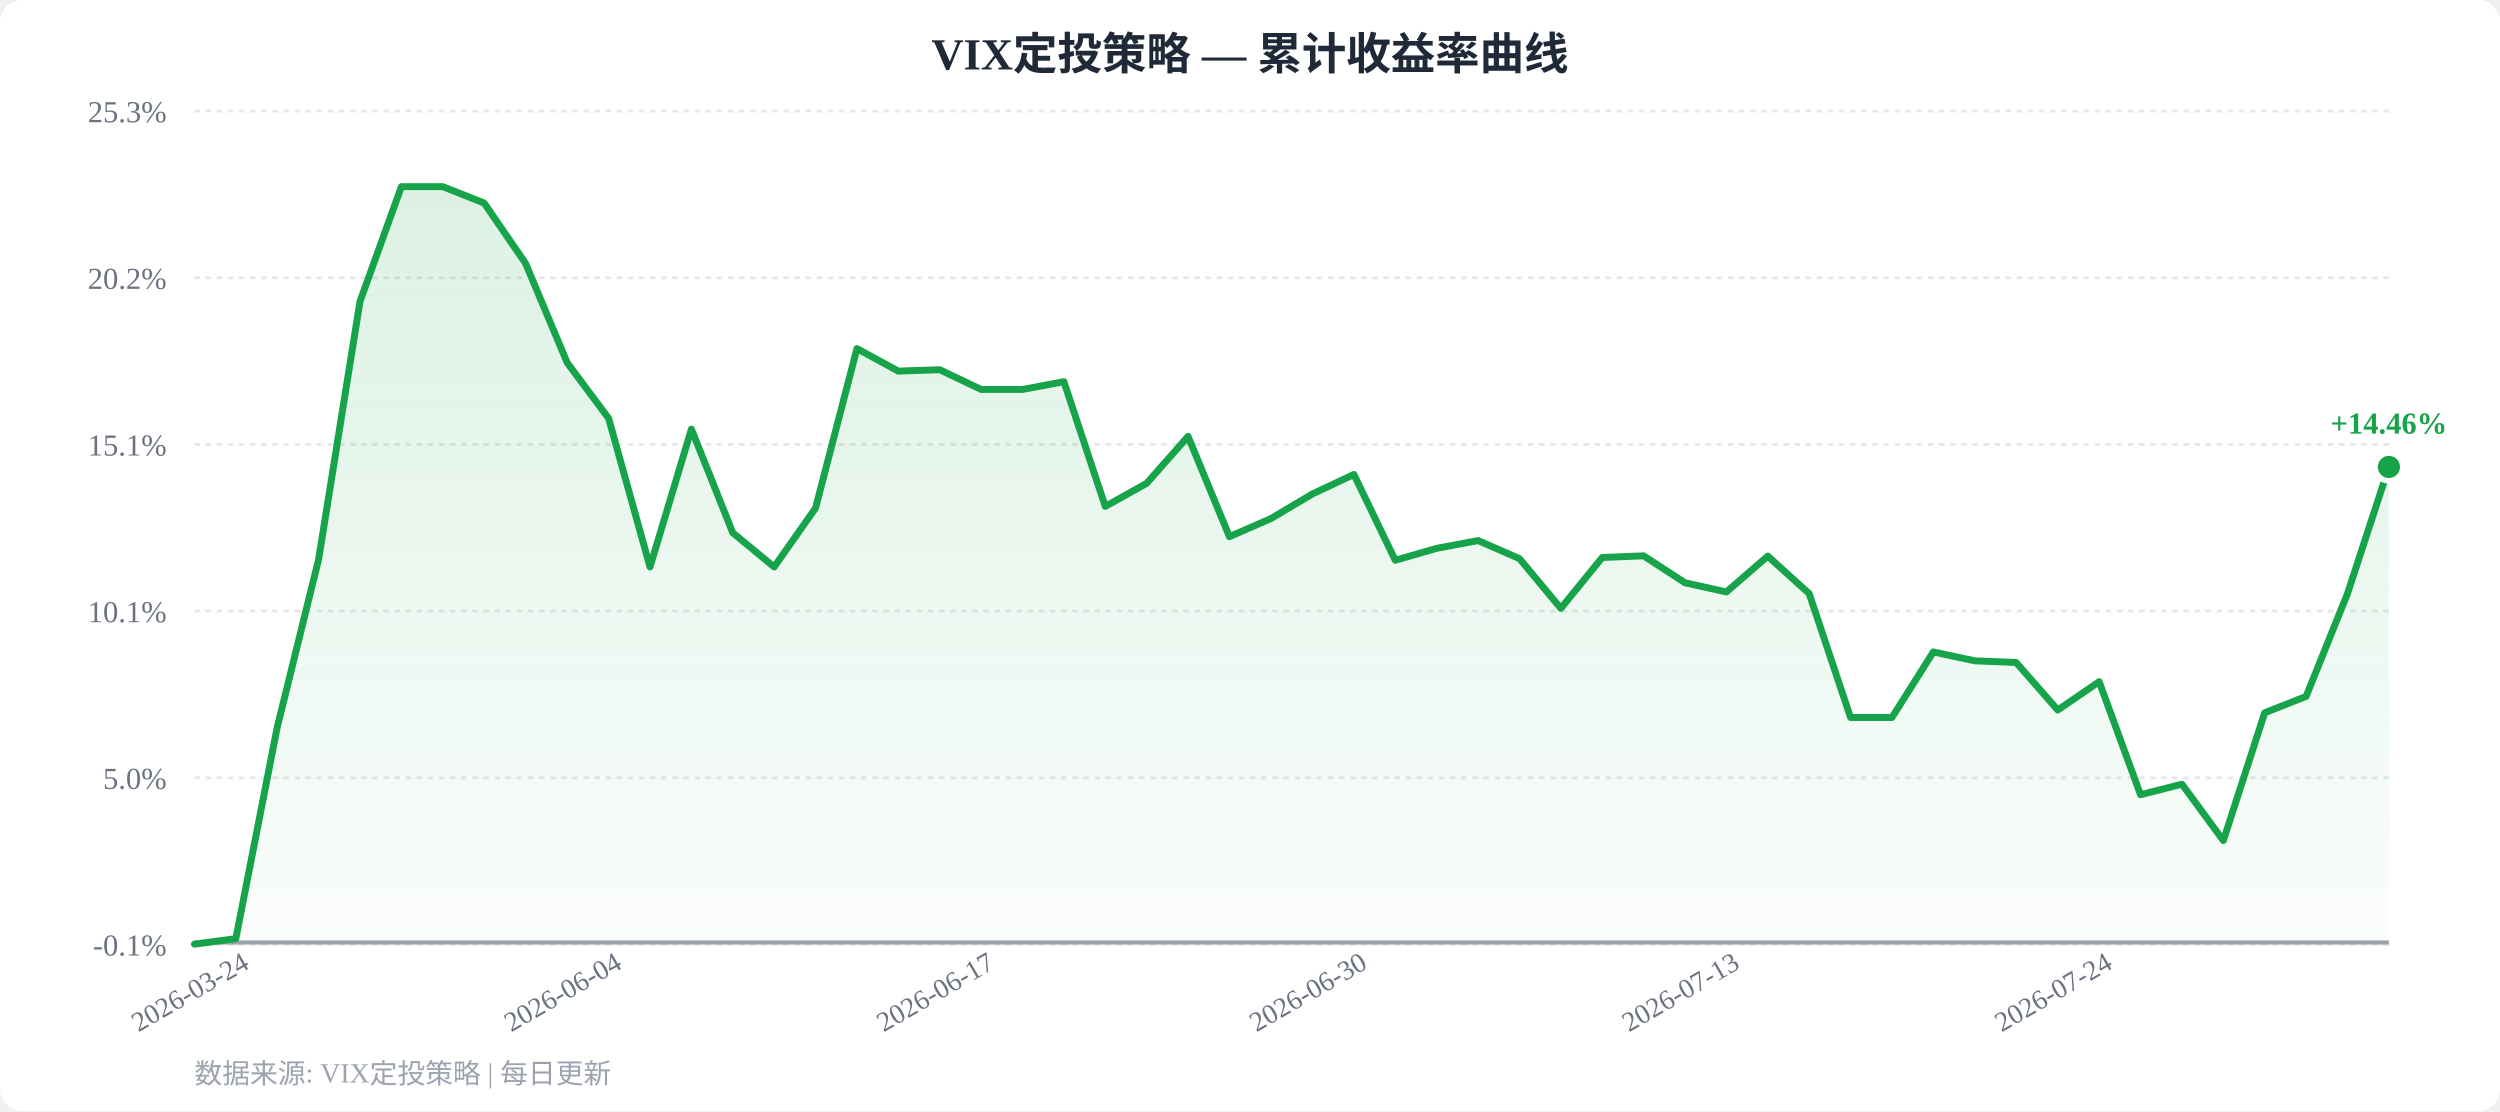
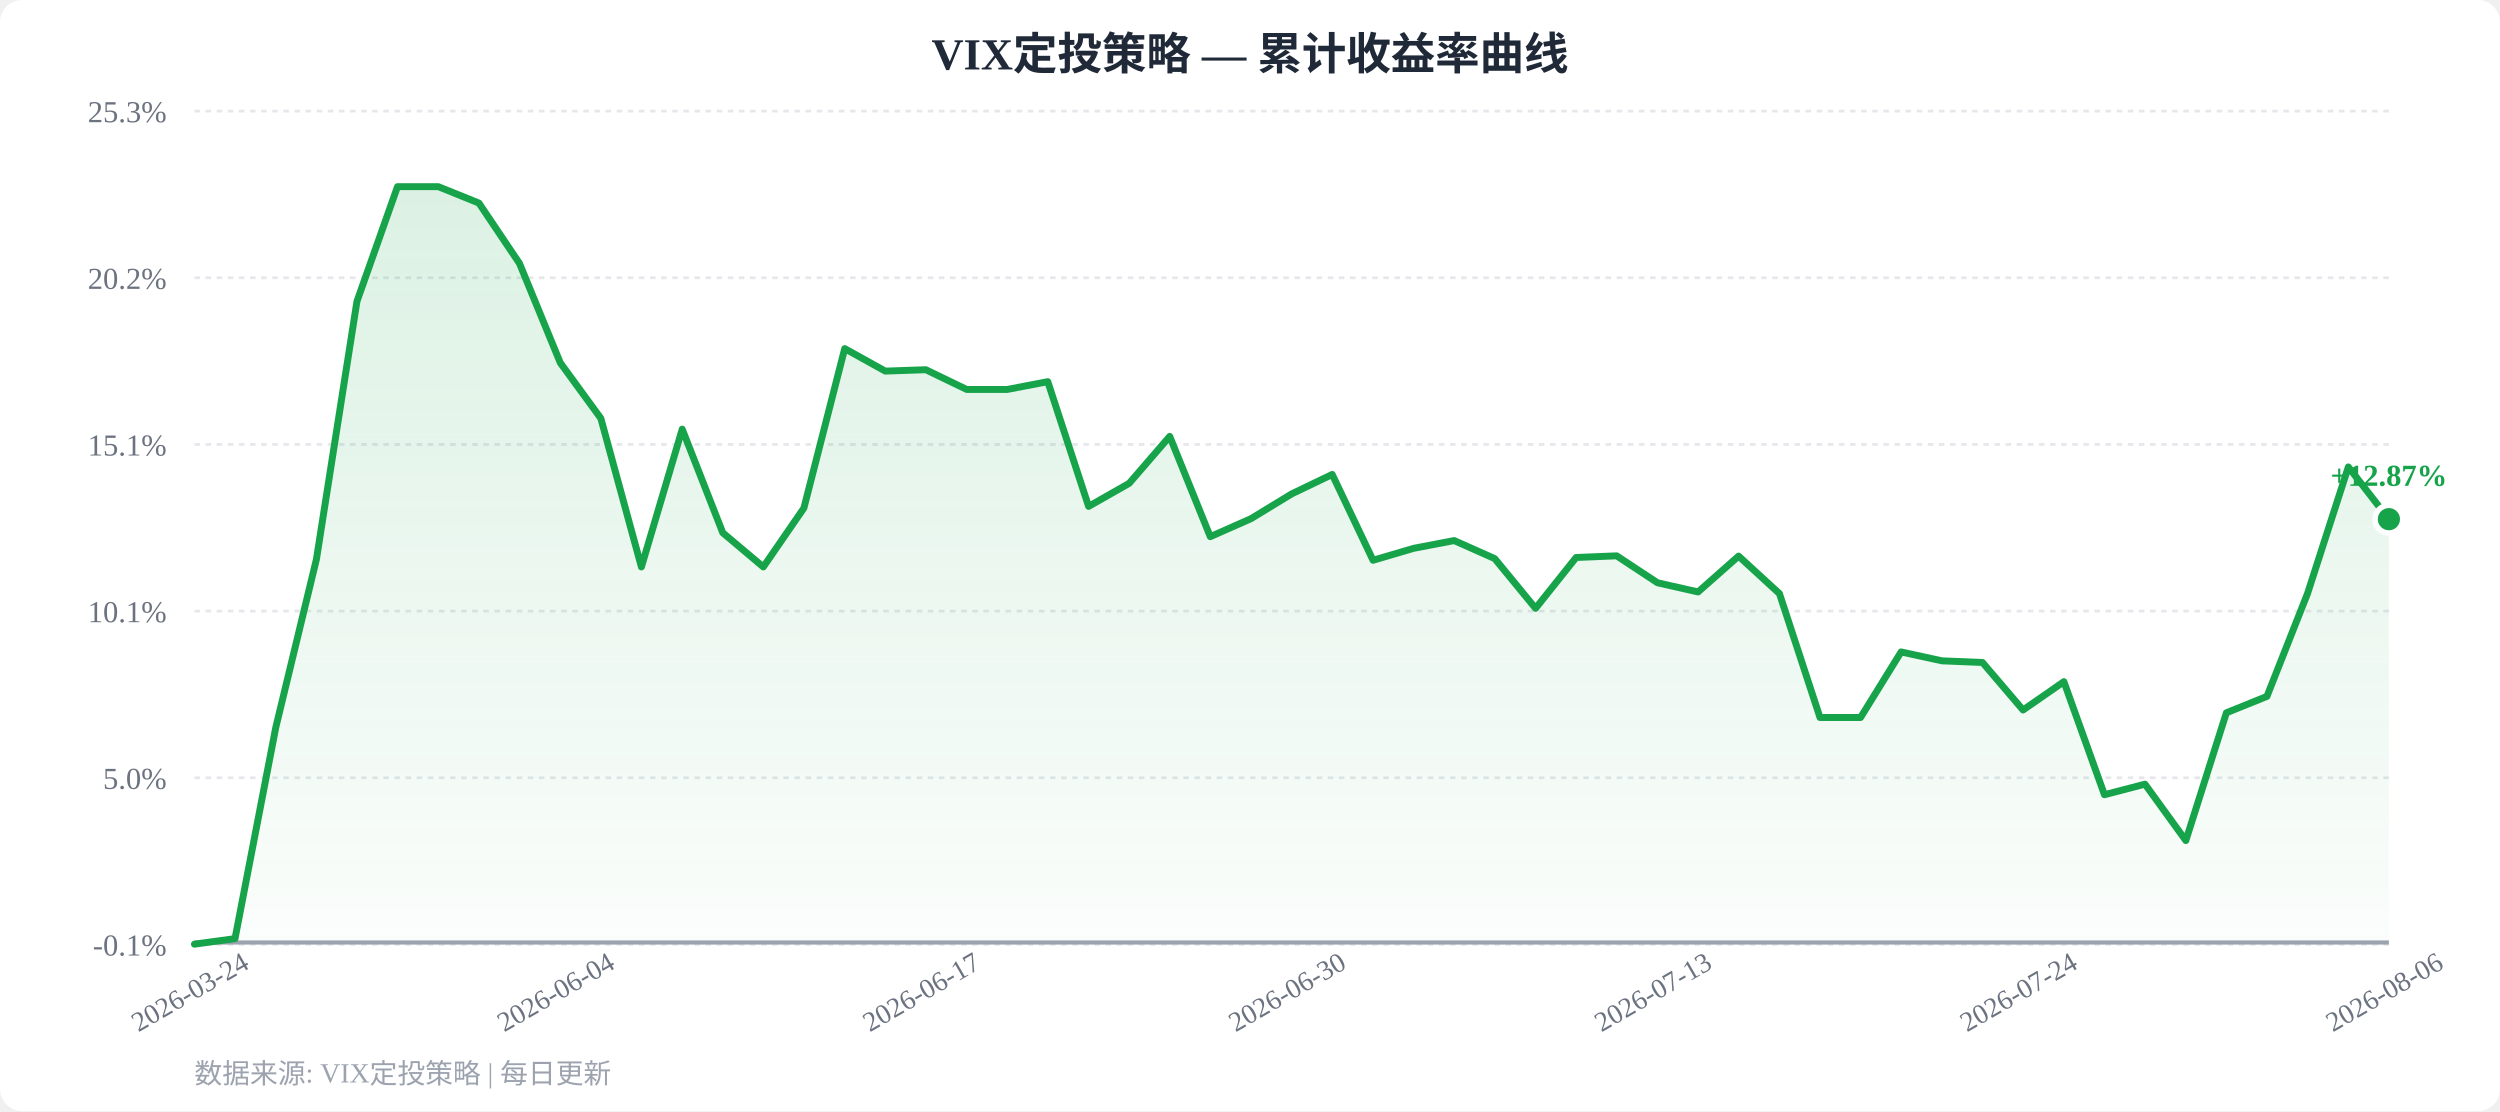
<svg xmlns="http://www.w3.org/2000/svg" viewBox="0 0 900 400" width="100%" height="100%">
  <defs>
    <linearGradient id="areaGradient" x1="0" y1="0" x2="0" y2="1">
      <stop offset="0%" stop-color="#16a34a" stop-opacity="0.15" />
      <stop offset="100%" stop-color="#16a34a" stop-opacity="0.02" />
    </linearGradient>
  </defs>
  <rect width="900" height="400" fill="#ffffff" rx="8" />
  <text x="450.0" y="25" text-anchor="middle" font-size="16" font-weight="bold" fill="#1f2937">VIX定投策略 — 累计收益率曲线</text>
  <line x1="70" y1="340.0" x2="860" y2="340.0" stroke="#e5e7eb" stroke-width="1" stroke-dasharray="2,2" />
  <line x1="70" y1="280.0" x2="860" y2="280.0" stroke="#e5e7eb" stroke-width="1" stroke-dasharray="2,2" />
  <line x1="70" y1="220.0" x2="860" y2="220.0" stroke="#e5e7eb" stroke-width="1" stroke-dasharray="2,2" />
  <line x1="70" y1="160.0" x2="860" y2="160.0" stroke="#e5e7eb" stroke-width="1" stroke-dasharray="2,2" />
  <line x1="70" y1="100.0" x2="860" y2="100.0" stroke="#e5e7eb" stroke-width="1" stroke-dasharray="2,2" />
  <line x1="70" y1="40.0" x2="860" y2="40.0" stroke="#e5e7eb" stroke-width="1" stroke-dasharray="2,2" />
  <line x1="70" y1="339.3" x2="860" y2="339.3" stroke="#9ca3af" stroke-width="1.5" />
-   <path d="M70.0,339.9 L84.9,337.9 L99.8,261.8 L114.7,201.4 L129.6,108.5 L144.5,67.2 L159.4,67.2 L174.3,73.1 L189.2,94.8 L204.2,130.6 L219.1,150.6 L234.0,204.1 L248.9,154.5 L263.8,191.8 L278.7,204.1 L293.6,182.9 L308.5,125.5 L323.4,133.6 L338.3,133.1 L353.2,140.2 L368.1,140.2 L383.0,137.4 L397.9,182.3 L412.8,174.0 L427.7,157.1 L442.6,193.2 L457.5,186.7 L472.5,177.8 L487.4,170.8 L502.3,201.7 L517.2,197.4 L532.1,194.6 L547.0,201.1 L561.9,219.0 L576.8,200.7 L591.7,200.1 L606.6,209.8 L621.5,213.1 L636.4,200.2 L651.3,213.7 L666.2,258.3 L681.1,258.3 L696.0,234.7 L710.9,237.9 L725.8,238.5 L740.8,255.6 L755.7,245.4 L770.6,286.1 L785.5,282.3 L800.4,302.6 L815.3,256.6 L830.2,250.7 L845.1,213.7 L860.0,168.1 L860.0,339.3 L70.0,339.3 Z" fill="url(#areaGradient)" stroke="none" />
-   <path d="M70.0,339.9 L84.9,337.9 L99.8,261.8 L114.7,201.4 L129.6,108.5 L144.5,67.2 L159.4,67.2 L174.3,73.1 L189.2,94.8 L204.2,130.6 L219.1,150.6 L234.0,204.1 L248.9,154.5 L263.8,191.8 L278.7,204.1 L293.6,182.9 L308.5,125.5 L323.4,133.6 L338.3,133.1 L353.2,140.2 L368.1,140.2 L383.0,137.4 L397.9,182.3 L412.8,174.0 L427.7,157.1 L442.6,193.2 L457.5,186.7 L472.5,177.8 L487.4,170.8 L502.3,201.7 L517.2,197.4 L532.1,194.6 L547.0,201.1 L561.9,219.0 L576.8,200.7 L591.7,200.1 L606.6,209.8 L621.5,213.1 L636.4,200.2 L651.3,213.7 L666.2,258.3 L681.1,258.3 L696.0,234.7 L710.9,237.9 L725.8,238.5 L740.8,255.6 L755.7,245.4 L770.6,286.1 L785.5,282.3 L800.4,302.6 L815.3,256.6 L830.2,250.7 L845.1,213.7 L860.0,168.1" fill="none" stroke="#16a34a" stroke-width="2.5" stroke-linejoin="round" stroke-linecap="round" />
-   <circle cx="860.0" cy="168.1" r="5" fill="#16a34a" stroke="#ffffff" stroke-width="2" />
-   <text x="860.0" y="156.1" text-anchor="middle" font-size="11" font-weight="bold" fill="#16a34a">+14.46%</text>
+   <path d="M70.0,339.9 L84.6,337.9 L99.3,261.8 L113.9,201.4 L128.5,108.5 L143.1,67.2 L157.8,67.2 L172.4,73.1 L187.0,94.8 L201.7,130.6 L216.3,150.6 L230.9,204.1 L245.6,154.5 L260.2,191.8 L274.8,204.1 L289.4,182.9 L304.1,125.5 L318.7,133.6 L333.3,133.1 L348.0,140.2 L362.6,140.2 L377.2,137.4 L391.9,182.3 L406.5,174.0 L421.1,157.1 L435.7,193.2 L450.4,186.7 L465.0,177.8 L479.6,170.8 L494.3,201.7 L508.9,197.4 L523.5,194.6 L538.1,201.1 L552.8,219.0 L567.4,200.7 L582.0,200.1 L596.7,209.8 L611.3,213.1 L625.9,200.2 L640.6,213.7 L655.2,258.3 L669.8,258.3 L684.4,234.7 L699.1,237.9 L713.7,238.5 L728.3,255.6 L743.0,245.4 L757.6,286.1 L772.2,282.3 L786.9,302.6 L801.5,256.6 L816.1,250.7 L830.7,213.7 L845.4,168.1 L860.0,186.9 L860.0,339.3 L70.0,339.3 Z" fill="url(#areaGradient)" stroke="none" />
+   <path d="M70.0,339.9 L84.6,337.9 L99.3,261.8 L113.9,201.4 L128.5,108.5 L143.1,67.2 L157.8,67.2 L172.4,73.1 L187.0,94.8 L201.7,130.6 L216.3,150.6 L230.9,204.1 L245.6,154.5 L260.2,191.8 L274.8,204.1 L289.4,182.9 L304.1,125.5 L318.7,133.6 L333.3,133.1 L348.0,140.2 L362.6,140.2 L377.2,137.4 L391.9,182.3 L406.5,174.0 L421.1,157.1 L435.7,193.2 L450.4,186.7 L465.0,177.8 L479.6,170.8 L494.3,201.7 L508.9,197.4 L523.5,194.6 L538.1,201.1 L552.8,219.0 L567.4,200.7 L582.0,200.1 L596.7,209.8 L611.3,213.1 L625.9,200.2 L640.6,213.7 L655.2,258.3 L669.8,258.3 L684.4,234.7 L699.1,237.9 L713.7,238.5 L728.3,255.6 L743.0,245.4 L757.6,286.1 L772.2,282.3 L786.9,302.6 L801.5,256.6 L816.1,250.7 L830.7,213.7 L845.4,168.1 L860.0,186.9" fill="none" stroke="#16a34a" stroke-width="2.5" stroke-linejoin="round" stroke-linecap="round" />
+   <circle cx="860.0" cy="186.9" r="5" fill="#16a34a" stroke="#ffffff" stroke-width="2" />
+   <text x="860.0" y="174.9" text-anchor="middle" font-size="11" font-weight="bold" fill="#16a34a">+12.87%</text>
  <text x="60" y="344.0" text-anchor="end" font-size="11" fill="#6b7280">-0.1%</text>
  <text x="60" y="284.0" text-anchor="end" font-size="11" fill="#6b7280">5.0%</text>
  <text x="60" y="224.0" text-anchor="end" font-size="11" fill="#6b7280">10.1%</text>
  <text x="60" y="164.0" text-anchor="end" font-size="11" fill="#6b7280">15.1%</text>
  <text x="60" y="104.0" text-anchor="end" font-size="11" fill="#6b7280">20.2%</text>
  <text x="60" y="44.0" text-anchor="end" font-size="11" fill="#6b7280">25.3%</text>
  <text x="70.0" y="360" text-anchor="middle" font-size="10" fill="#6b7280" transform="rotate(-30 70.0,360)">2026-03-24</text>
-   <text x="204.2" y="360" text-anchor="middle" font-size="10" fill="#6b7280" transform="rotate(-30 204.2,360)">2026-06-04</text>
-   <text x="338.3" y="360" text-anchor="middle" font-size="10" fill="#6b7280" transform="rotate(-30 338.3,360)">2026-06-17</text>
-   <text x="472.5" y="360" text-anchor="middle" font-size="10" fill="#6b7280" transform="rotate(-30 472.5,360)">2026-06-30</text>
-   <text x="606.6" y="360" text-anchor="middle" font-size="10" fill="#6b7280" transform="rotate(-30 606.6,360)">2026-07-13</text>
-   <text x="740.8" y="360" text-anchor="middle" font-size="10" fill="#6b7280" transform="rotate(-30 740.8,360)">2026-07-24</text>
+   <text x="201.7" y="360" text-anchor="middle" font-size="10" fill="#6b7280" transform="rotate(-30 201.7,360)">2026-06-04</text>
+   <text x="333.3" y="360" text-anchor="middle" font-size="10" fill="#6b7280" transform="rotate(-30 333.3,360)">2026-06-17</text>
+   <text x="465.0" y="360" text-anchor="middle" font-size="10" fill="#6b7280" transform="rotate(-30 465.0,360)">2026-06-30</text>
+   <text x="596.7" y="360" text-anchor="middle" font-size="10" fill="#6b7280" transform="rotate(-30 596.7,360)">2026-07-13</text>
+   <text x="728.3" y="360" text-anchor="middle" font-size="10" fill="#6b7280" transform="rotate(-30 728.3,360)">2026-07-24</text>
+   <text x="860.0" y="360" text-anchor="middle" font-size="10" fill="#6b7280" transform="rotate(-30 860.0,360)">2026-08-06</text>
  <text x="70" y="390" font-size="10" fill="#9ca3af">数据来源: VIX定投策略 | 每日更新</text>
</svg>
